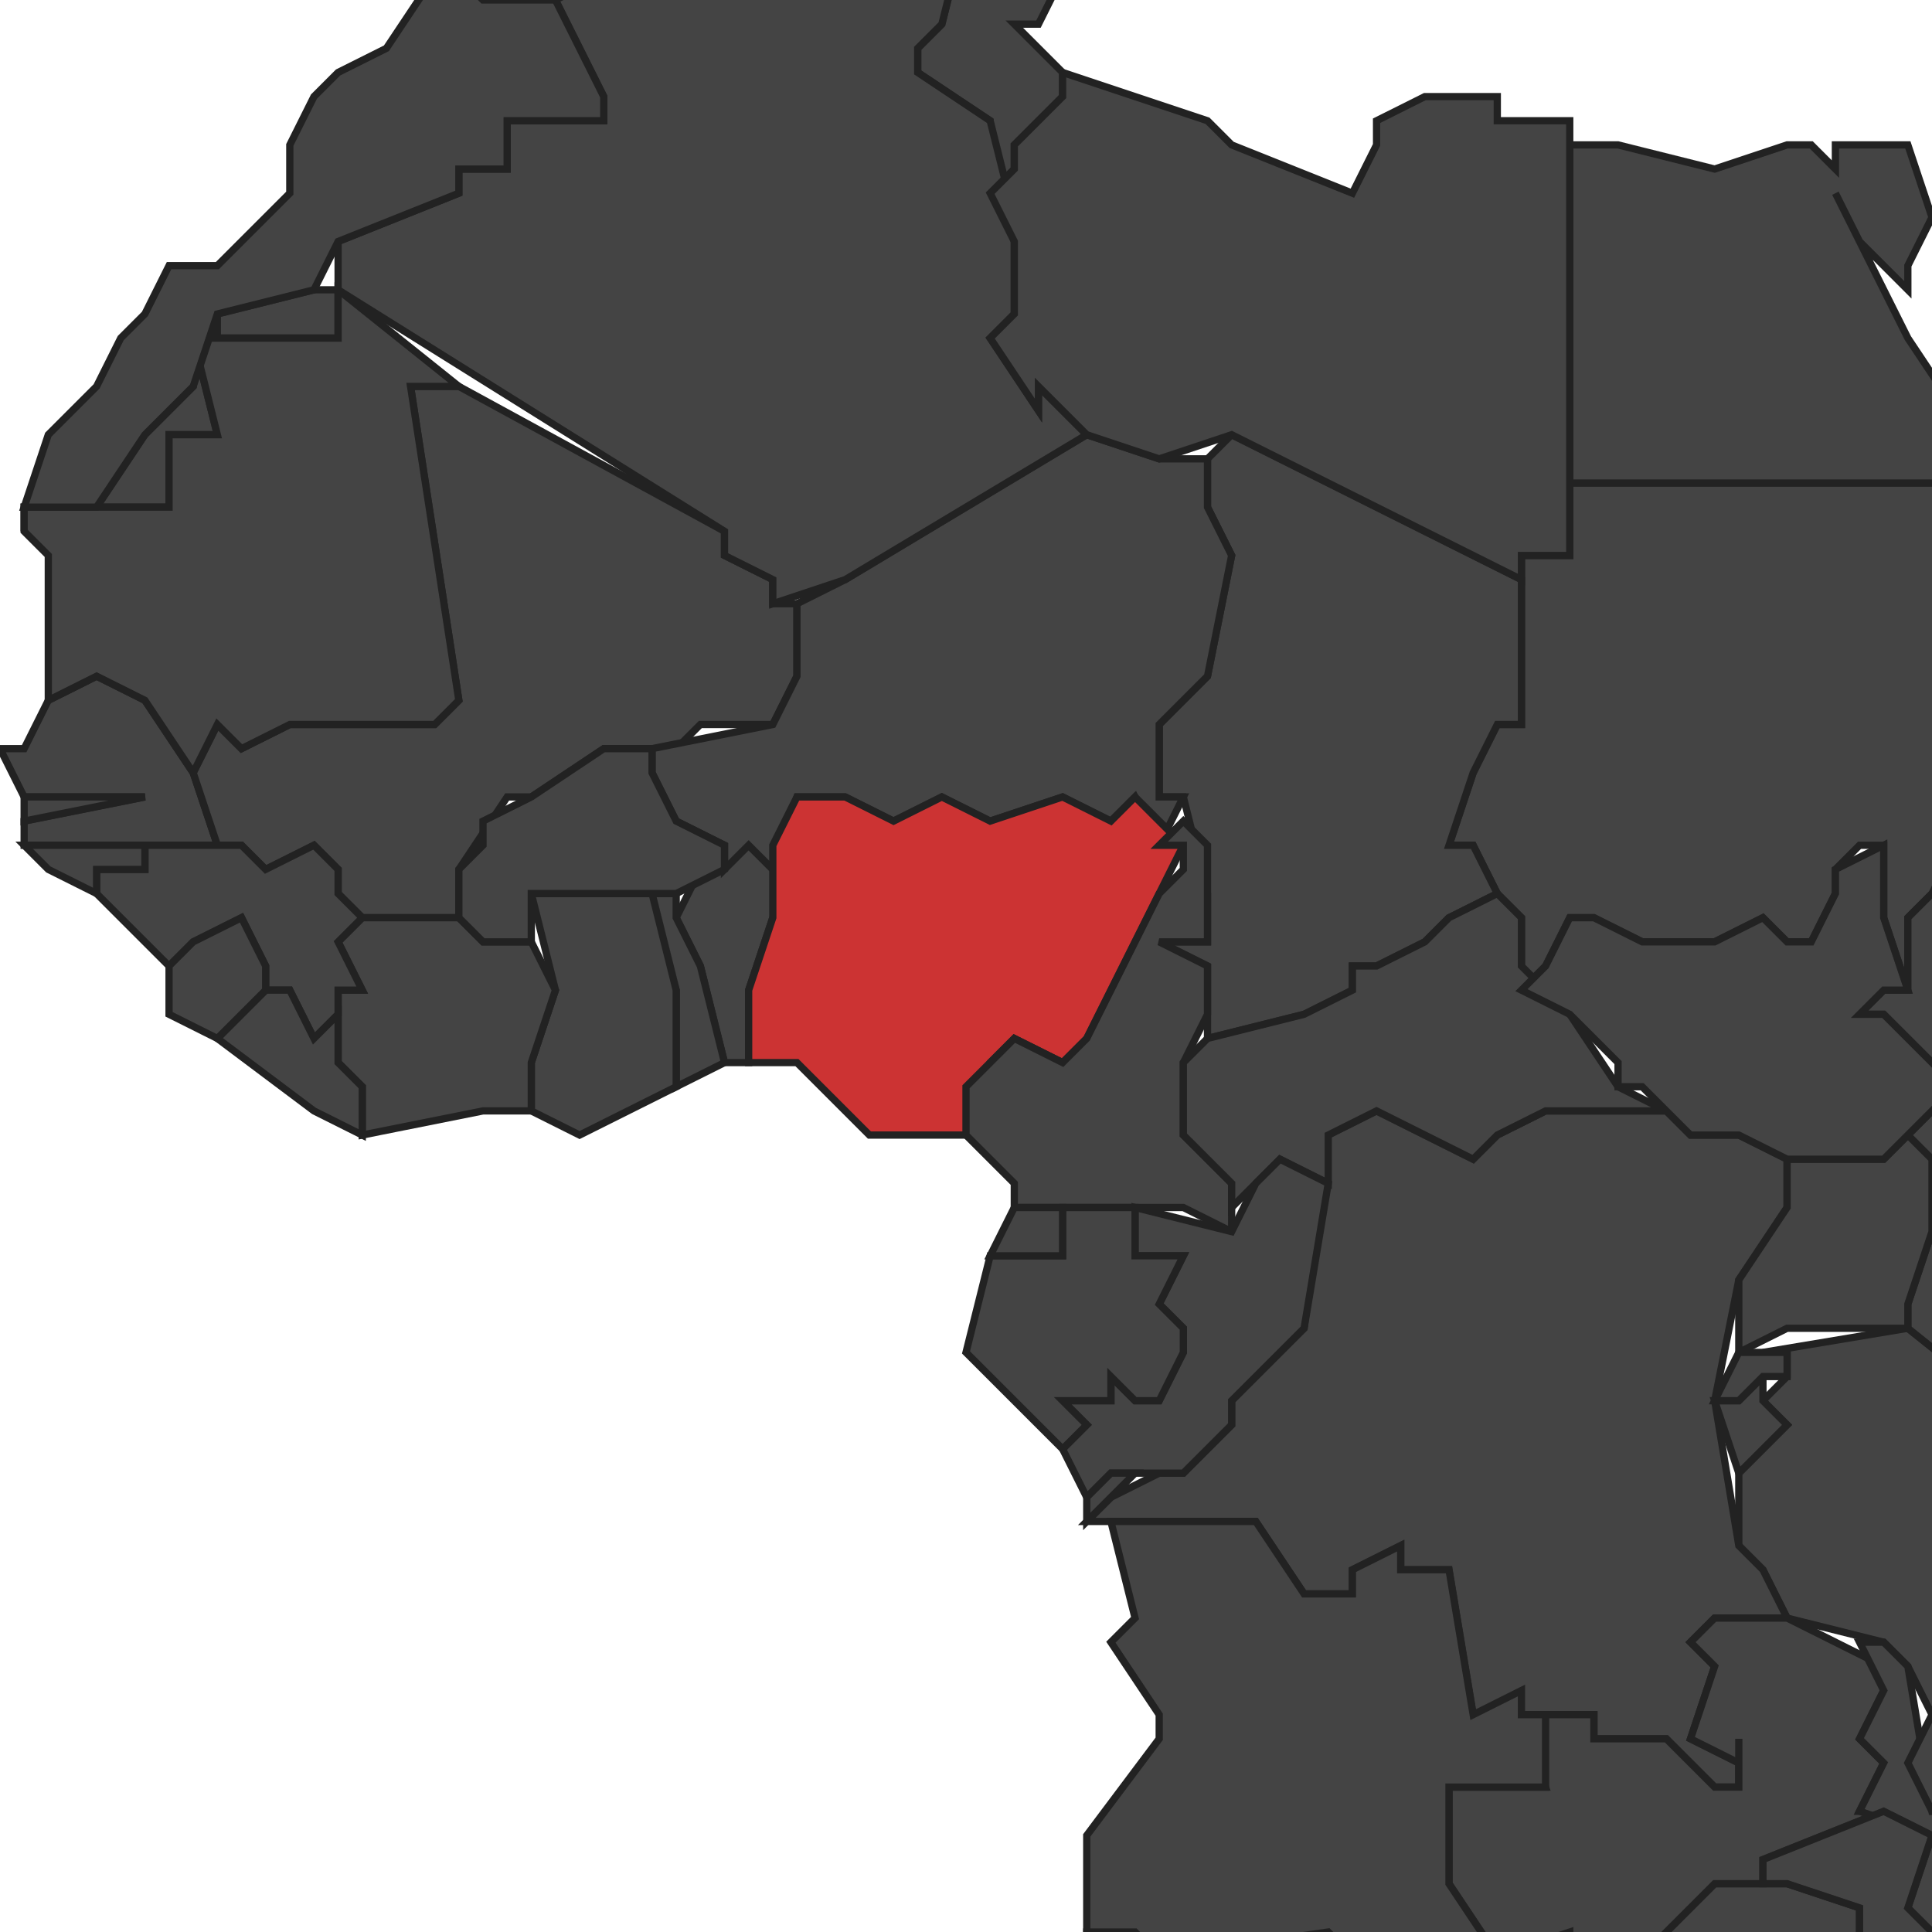
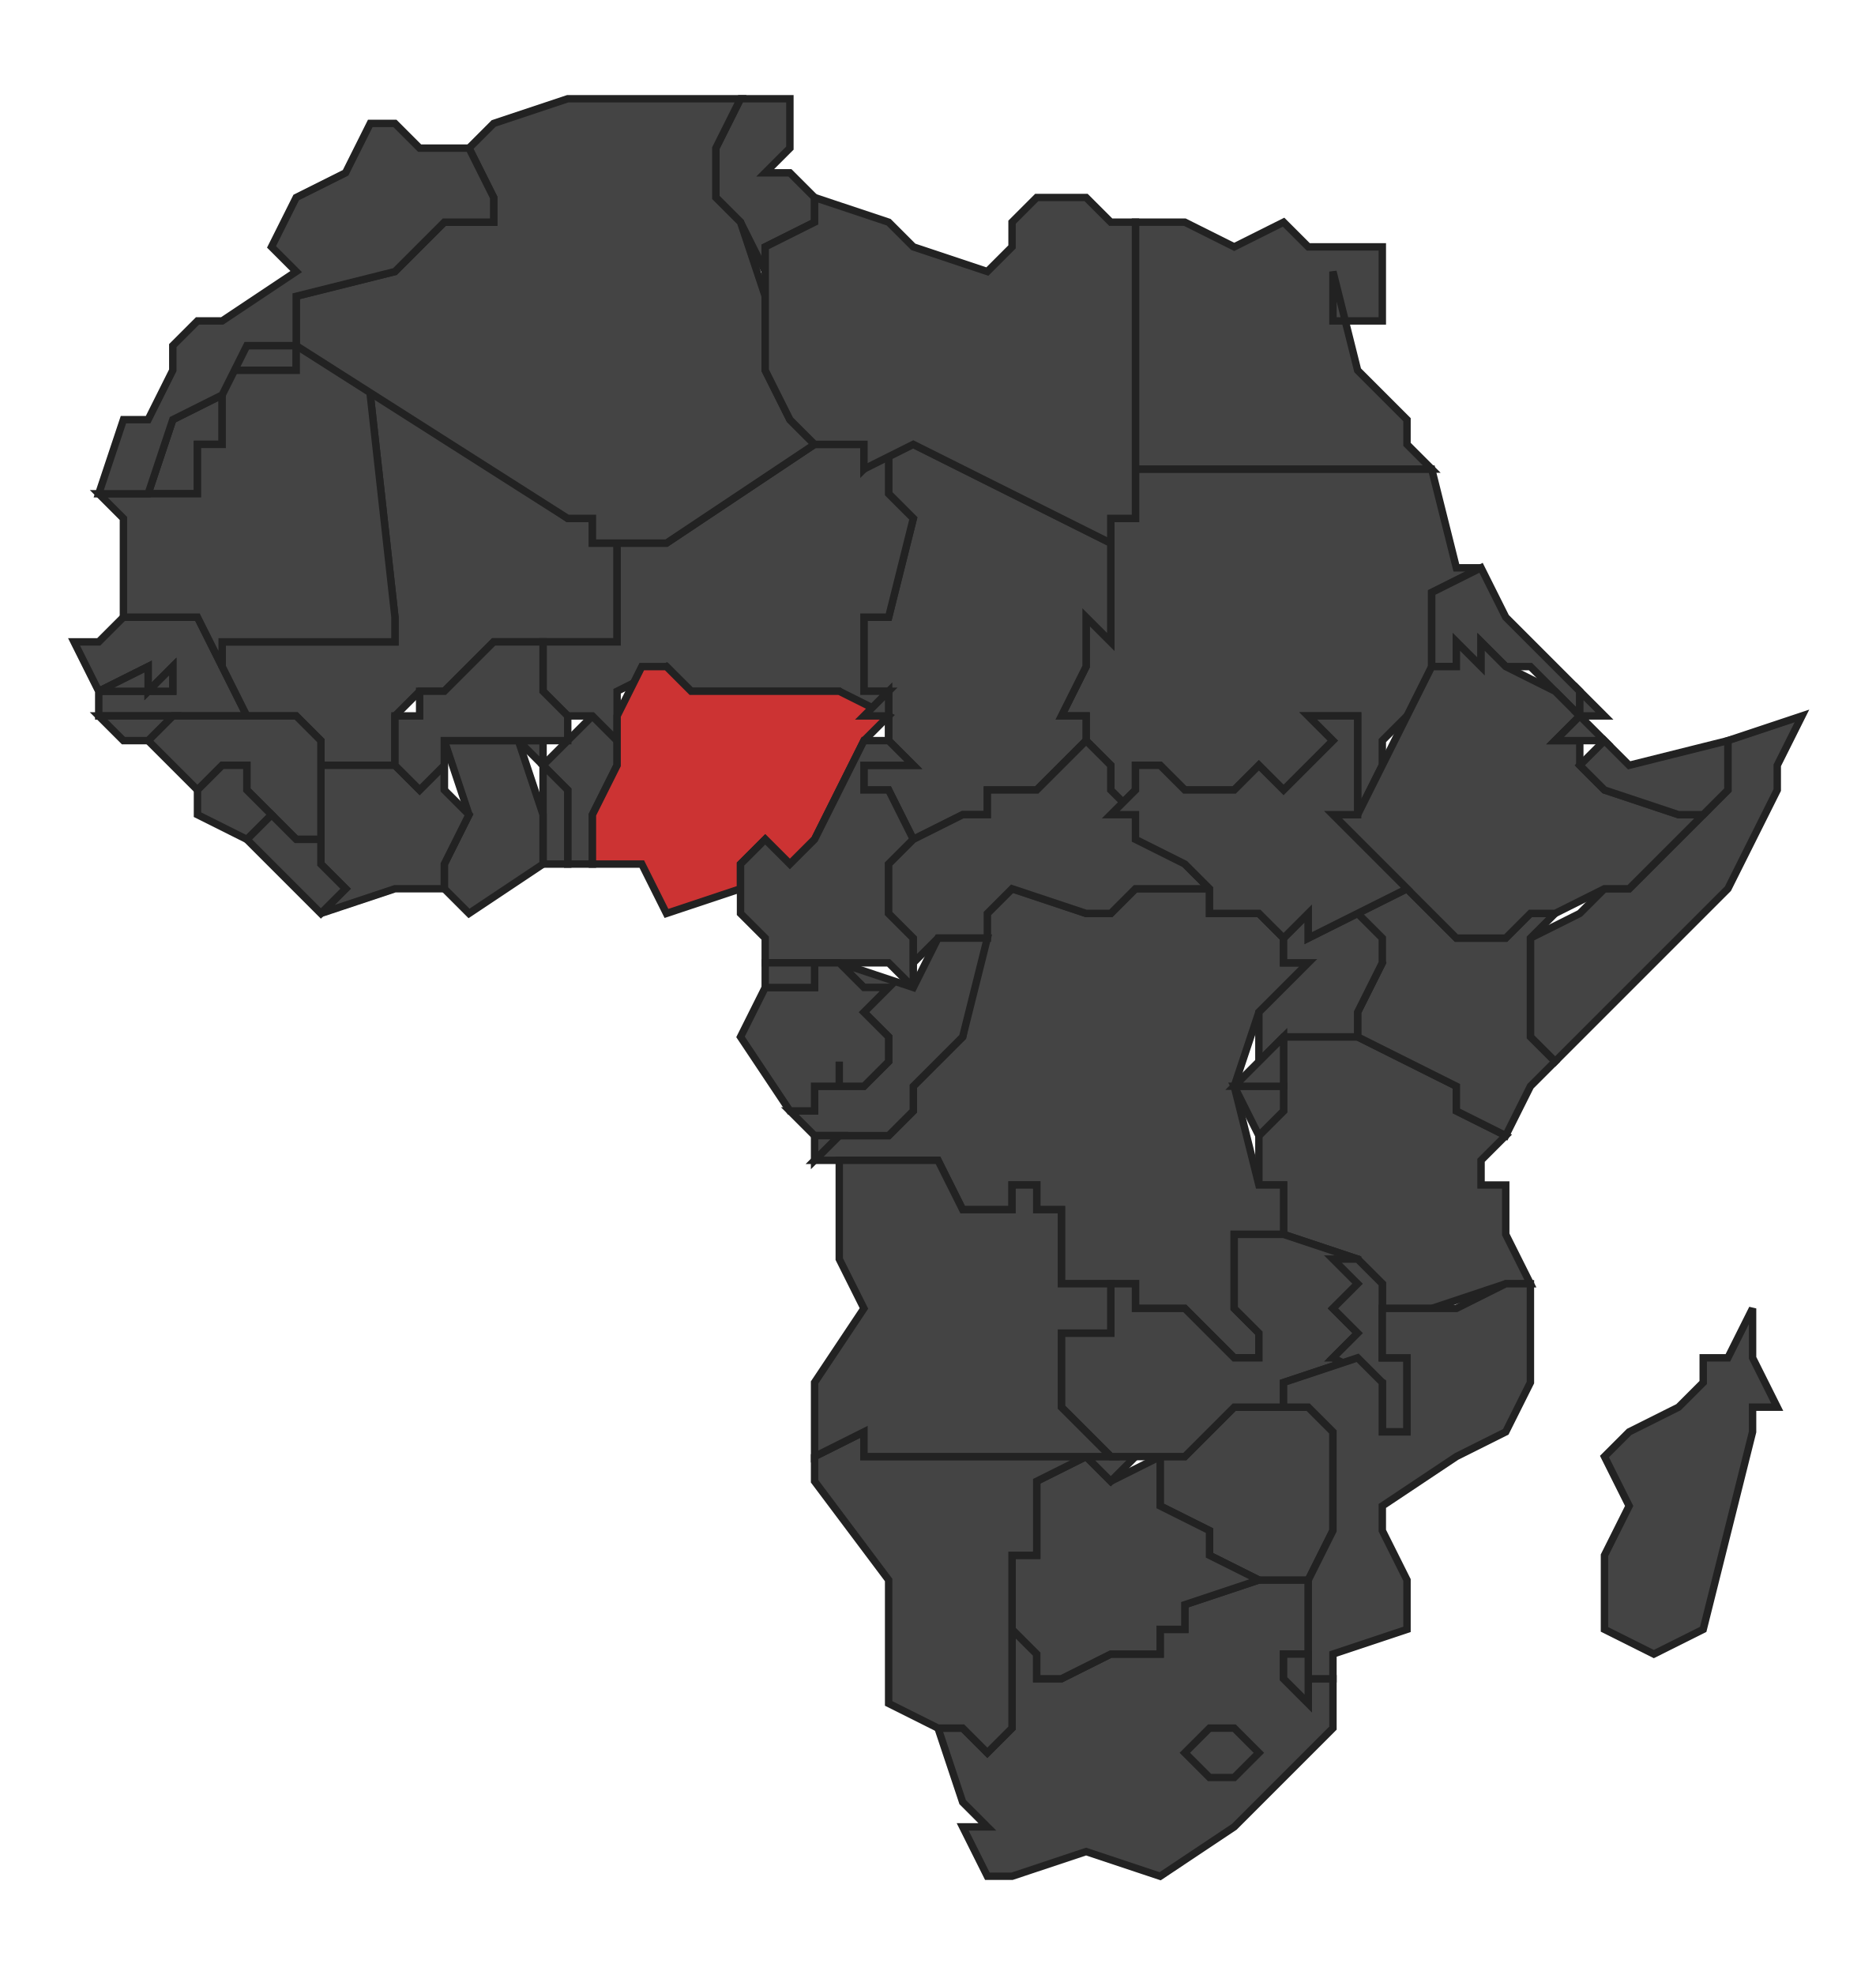
- <svg xmlns="http://www.w3.org/2000/svg" viewBox="0 0 80 80" width="80" height="80">
-   <path d="M79 55 L84 59 L85 59 L87 61 L86 63 L86 64 L87 64 L87 67 L88 70 L87 71 L83 72 L80 71 L79 69 L78 68 L74 67 L73 65 L72 64 L72 61 L72 61 L74 59 L73 58 L74 57 L74 56 L73 56 L79 55 Z" fill="#444444" stroke="#222222" stroke-width="0.3" />
-   <path d="M14 12 L14 14 L8 14 L9 18 L7 18 L7 19 L7 21 L1 21 L1 22 L1 21 L4 21 L6 18 L8 16 L8 14 L9 14 L9 13 L13 12 L14 12 Z" fill="#444444" stroke="#222222" stroke-width="0.3" />
-   <path d="M71 58 L72 64 L73 65 L74 67 L71 67 L70 68 L71 69 L70 72 L72 73 L72 72 L72 74 L71 74 L70 73 L69 72 L68 72 L67 72 L66 72 L66 71 L64 71 L64 71 L61 71 L60 65 L58 65 L58 64 L58 64 L56 65 L56 66 L54 66 L52 63 L46 63 L45 63 L46 62 L48 61 L48 61 L49 61 L51 59 L51 58 L52 57 L54 55 L55 47 L57 46 L61 48 L62 47 L62 47 L64 46 L65 46 L66 46 L69 46 L70 47 L70 47 L72 47 L74 48 L74 50 L74 50 L72 53 L71 58 Z" fill="#444444" stroke="#222222" stroke-width="0.3" />
-   <path d="M90 56 L90 55 L89 50 L91 47 L92 47 L94 46 L96 46 L102 39 L102 36 L105 35 L105 38 L104 40 L101 46 L98 49 L93 53 L90 56 Z" fill="#444444" stroke="#222222" stroke-width="0.3" />
-   <path d="M87 61 L85 59 L84 59 L79 55 L79 54 L80 51 L79 47 L81 45 L82 46 L82 47 L82 47 L83 47 L85 48 L87 49 L89 47 L90 48 L91 48 L89 50 L90 55 L90 56 L88 58 L87 61 L87 61 Z" fill="#444444" stroke="#222222" stroke-width="0.3" />
-   <path d="M64 41 L63 41 L63 40 L63 38 L62 37 L61 35 L60 35 L61 32 L61 32 L62 30 L63 30 L63 23 L65 23 L65 20 L83 20 L84 25 L86 26 L83 28 L82 33 L80 37 L79 38 L79 41 L78 38 L78 37 L78 35 L77 35 L76 36 L76 37 L75 39 L74 39 L73 38 L71 39 L68 39 L66 38 L65 38 L64 40 L63 41 L64 41 Z" fill="#444444" stroke="#222222" stroke-width="0.3" />
-   <path d="M63 24 L63 30 L62 30 L61 32 L61 32 L60 35 L61 35 L62 37 L60 38 L59 39 L57 40 L56 40 L56 41 L54 42 L50 43 L50 42 L50 40 L48 39 L48 39 L50 39 L50 37 L49 33 L48 33 L48 32 L48 32 L48 30 L50 28 L51 23 L50 21 L50 19 L51 18 L63 24 Z" fill="#444444" stroke="#222222" stroke-width="0.3" />
-   <path d="M52 98 L53 97 L53 98 L55 98 L57 97 L57 92 L59 93 L59 95 L60 95 L62 93 L64 93 L66 93 L66 92 L67 92 L68 90 L72 88 L75 88 L76 91 L75 93 L74 93 L74 95 L75 96 L76 95 L76 95 L77 95 L76 98 L70 104 L66 106 L61 106 L57 107 L55 106 L54 104 L55 103 L55 102 L52 98 Z" fill="#444444" stroke="#222222" stroke-width="0.3" />
-   <path d="M70 98 L72 99 L71 100 L70 101 L69 101 L68 100 L70 98 L70 98 Z" fill="#444444" stroke="#222222" stroke-width="0.3" />
-   <path d="M75 88 L72 88 L70 87 L69 85 L67 83 L65 81 L68 81 L71 78 L73 78 L73 78 L74 78 L77 79 L77 85 L75 88 Z" fill="#444444" stroke="#222222" stroke-width="0.3" />
-   <path d="M72 88 L68 90 L67 92 L66 92 L66 93 L64 93 L62 93 L60 95 L59 95 L59 93 L57 92 L57 87 L59 87 L59 82 L62 81 L63 82 L65 81 L67 83 L69 85 L70 87 L72 88 Z" fill="#444444" stroke="#222222" stroke-width="0.3" />
-   <path d="M57 87 L57 97 L55 98 L53 98 L53 97 L52 98 L50 95 L49 88 L45 82 L45 80 L47 80 L48 81 L55 80 L56 81 L59 81 L64 80 L65 81 L63 82 L62 81 L59 82 L59 87 L57 87 Z" fill="#444444" stroke="#222222" stroke-width="0.3" />
-   <path d="M1 33 L-0 31 L1 31 L2 29 L4 28 L6 29 L8 32 L9 35 L3 35 L1 35 L1 34 L6 33 L5 33 L4 33 L4 33 L1 33 Z" fill="#444444" stroke="#222222" stroke-width="0.3" />
-   <path d="M9 35 L8 32 L9 30 L10 31 L12 30 L18 30 L19 29 L17 16 L19 16 L30 22 L30 23 L32 24 L32 25 L33 25 L33 28 L32 30 L29 30 L28 31 L25 31 L22 33 L21 33 L19 36 L19 38 L18 38 L17 38 L16 38 L15 38 L14 37 L14 37 L14 36 L13 35 L11 36 L10 35 L9 35 Z" fill="#444444" stroke="#222222" stroke-width="0.3" />
-   <path d="M1 22 L1 21 L7 21 L7 19 L7 18 L9 18 L8 14 L14 14 L14 12 L19 16 L17 16 L19 29 L18 30 L12 30 L10 31 L9 30 L8 32 L6 29 L4 28 L2 29 L2 29 L2 26 L2 23 L1 22 Z" fill="#444444" stroke="#222222" stroke-width="0.3" />
-   <path d="M31 44 L30 44 L29 40 L28 38 L29 36 L31 35 L32 36 L33 37 L32 38 L31 41 L31 44 Z" fill="#444444" stroke="#222222" stroke-width="0.3" />
-   <path d="M50 19 L50 21 L51 23 L50 28 L48 30 L48 32 L48 32 L48 33 L49 33 L48 35 L47 33 L46 34 L44 33 L41 34 L39 33 L37 34 L35 33 L33 33 L32 36 L31 35 L30 36 L30 35 L28 34 L27 32 L27 31 L32 30 L33 28 L33 25 L35 24 L45 18 L48 19 L48 19 L50 19 Z" fill="#444444" stroke="#222222" stroke-width="0.3" />
-   <path d="M31 44 L31 41 L32 38 L32 35 L33 33 L35 33 L37 34 L39 33 L41 34 L44 33 L46 34 L47 33 L49 35 L48 37 L45 43 L44 44 L42 43 L41 44 L40 47 L36 47 L33 44 L31 44 Z" fill="#cc3333" stroke="#222222" stroke-width="0.3" />
-   <path d="M49 34 L50 35 L50 37 L50 39 L48 39 L48 39 L50 40 L50 42 L49 44 L49 47 L51 49 L51 51 L49 50 L42 50 L42 49 L40 47 L40 45 L41 44 L42 43 L44 44 L45 43 L48 37 L49 36 L49 35 L48 35 L49 34 Z" fill="#444444" stroke="#222222" stroke-width="0.3" />
-   <path d="M28 37 L28 38 L29 40 L30 44 L28 45 L28 43 L28 41 L27 38 L27 37 L27 37 L28 37 Z" fill="#444444" stroke="#222222" stroke-width="0.3" />
-   <path d="M27 37 L28 41 L28 43 L28 45 L24 47 L22 46 L22 44 L23 41 L22 37 L27 37 Z" fill="#444444" stroke="#222222" stroke-width="0.3" />
-   <path d="M15 38 L16 38 L17 38 L18 38 L19 38 L20 39 L21 39 L22 39 L23 41 L22 44 L22 46 L20 46 L15 47 L15 45 L14 44 L14 41 L15 41 L14 39 L15 38 Z" fill="#444444" stroke="#222222" stroke-width="0.3" />
-   <path d="M6 35 L9 35 L9 35 L10 35 L11 36 L13 35 L14 36 L14 37 L14 37 L15 38 L14 39 L15 41 L14 41 L14 42 L13 43 L12 41 L11 41 L11 40 L10 38 L8 39 L7 40 L4 37 L4 36 L6 36 L6 35 Z" fill="#444444" stroke="#222222" stroke-width="0.3" />
-   <path d="M1 35 L6 35 L6 36 L4 36 L4 37 L2 36 L1 35 Z" fill="#444444" stroke="#222222" stroke-width="0.3" />
-   <path d="M14 42 L14 44 L15 45 L15 47 L13 46 L9 43 L11 41 L12 41 L13 43 L14 42 Z" fill="#444444" stroke="#222222" stroke-width="0.3" />
-   <path d="M7 40 L8 39 L10 38 L11 40 L11 41 L11 41 L9 43 L7 42 L7 40 Z" fill="#444444" stroke="#222222" stroke-width="0.3" />
-   <path d="M19 38 L19 36 L20 35 L20 34 L22 33 L25 31 L27 31 L27 32 L28 34 L30 35 L30 36 L28 37 L22 37 L22 39 L21 39 L20 39 L19 38 Z" fill="#444444" stroke="#222222" stroke-width="0.3" />
-   <path d="M69 46 L66 46 L65 46 L64 46 L62 47 L62 47 L61 48 L57 46 L55 47 L55 49 L53 48 L51 50 L51 49 L49 47 L49 46 L49 44 L50 43 L54 42 L56 41 L56 40 L57 40 L59 39 L60 38 L62 37 L63 38 L63 40 L65 42 L67 45 L69 46 Z" fill="#444444" stroke="#222222" stroke-width="0.3" />
-   <path d="M55 49 L54 55 L52 57 L51 58 L51 59 L49 61 L48 61 L48 61 L47 61 L46 61 L45 62 L44 60 L45 59 L44 58 L46 58 L46 57 L47 58 L48 58 L49 56 L49 55 L48 54 L49 52 L47 52 L47 50 L51 51 L52 49 L53 48 L55 49 Z" fill="#444444" stroke="#222222" stroke-width="0.3" />
-   <path d="M44 50 L47 50 L47 52 L49 52 L48 54 L49 55 L49 56 L48 58 L47 58 L46 57 L46 58 L44 58 L45 59 L44 60 L40 56 L41 52 L44 52 L44 50 Z" fill="#444444" stroke="#222222" stroke-width="0.3" />
-   <path d="M42 50 L44 50 L44 52 L41 52 L41 52 L42 50 Z" fill="#444444" stroke="#222222" stroke-width="0.3" />
-   <path d="M74 67 L78 69 L78 70 L77 72 L78 73 L77 75 L78 75 L73 77 L73 78 L71 78 L68 81 L65 81 L65 80 L62 81 L60 78 L60 74 L64 74 L63 71 L64 71 L64 71 L66 71 L66 72 L67 72 L68 72 L69 72 L70 73 L71 74 L72 74 L72 72 L72 73 L70 72 L71 69 L70 68 L71 67 L74 67 Z" fill="#444444" stroke="#222222" stroke-width="0.3" />
-   <path d="M77 68 L78 68 L79 69 L80 75 L81 75 L81 76 L82 78 L81 79 L80 80 L79 79 L80 76 L77 75 L78 73 L77 72 L78 70 L77 68 Z" fill="#444444" stroke="#222222" stroke-width="0.3" />
-   <path d="M80 71 L84 72 L87 71 L88 70 L89 76 L87 79 L84 81 L80 84 L80 85 L81 88 L81 91 L77 93 L77 93 L77 94 L77 95 L76 95 L75 93 L76 91 L75 88 L77 85 L77 79 L74 78 L73 78 L73 77 L78 75 L80 76 L79 79 L80 80 L81 79 L82 78 L81 76 L81 75 L80 75 L79 73 L80 71 Z" fill="#444444" stroke="#222222" stroke-width="0.3" />
-   <path d="M76 95 L76 95 L75 96 L74 95 L74 93 L75 93 L76 95 Z" fill="#444444" stroke="#222222" stroke-width="0.3" />
-   <path d="M47 61 L46 62 L45 63 L45 62 L46 61 L47 61 Z M46 63 L52 63 L54 66 L56 66 L56 65 L58 64 L58 64 L58 65 L60 65 L61 71 L63 70 L63 71 L64 71 L64 74 L60 74 L60 78 L62 81 L59 81 L56 81 L55 80 L48 81 L47 80 L45 80 L45 76 L48 72 L48 71 L46 68 L47 67 L46 63 Z" fill="#444444" stroke="#222222" stroke-width="0.3" />
-   <path d="M73 58 L74 59 L72 61 L72 61 L71 58 L72 58 L73 57 L73 58 Z" fill="#444444" stroke="#222222" stroke-width="0.3" />
-   <path d="M102 72 L103 75 L104 78 L104 78 L103 77 L103 78 L103 80 L99 92 L96 93 L94 92 L93 89 L93 87 L94 86 L95 84 L94 80 L95 79 L98 78 L100 76 L100 75 L100 75 L101 75 L102 72 Z" fill="#444444" stroke="#222222" stroke-width="0.3" />
-   <path d="M1 33 L4 33 L4 33 L5 33 L6 33 L1 34 L1 33 Z" fill="#444444" stroke="#222222" stroke-width="0.3" />
-   <path d="M41 8 L41 5 L38 3 L38 2 L39 1 L40 -3 L41 -3 L42 -3 L42 -2 L44 -3 L43 -2 L43 -1 L44 -1 L43 1 L42 1 L43 2 L43 2 L44 3 L44 4 L42 6 L42 7 L41 8 Z" fill="#444444" stroke="#222222" stroke-width="0.3" />
-   <path d="M14 12 L14 10 L19 8 L19 7 L21 7 L21 5 L25 5 L25 4 L23 0 L25 -1 L29 -2 L35 -2 L36 -3 L40 -3 L39 1 L38 2 L38 3 L41 5 L42 9 L42 13 L41 14 L43 17 L43 16 L45 18 L35 24 L32 25 L32 24 L30 23 L30 22 L14 12 Z" fill="#444444" stroke="#222222" stroke-width="0.3" />
-   <path d="M83 32 L83 28 L86 26 L87 30 L93 34 L92 35 L89 32 L88 32 L87 31 L86 32 L85 31 L84 32 L83 32 Z" fill="#444444" stroke="#222222" stroke-width="0.3" />
-   <path d="M23 0 L25 4 L25 5 L21 5 L21 7 L19 7 L19 8 L14 10 L13 12 L9 13 L8 16 L6 18 L4 21 L1 21 L2 18 L4 16 L5 14 L6 13 L7 11 L9 11 L12 8 L12 6 L13 4 L14 3 L16 2 L18 -1 L19 -1 L20 -0 L23 0 Z" fill="#444444" stroke="#222222" stroke-width="0.3" />
-   <path d="M83 20 L65 20 L65 9 L65 8 L65 6 L65 6 L67 6 L71 7 L74 6 L75 6 L76 7 L76 6 L78 6 L79 6 L80 9 L79 11 L79 12 L77 10 L76 8 L79 14 L81 17 L81 19 L83 20 Z" fill="#444444" stroke="#222222" stroke-width="0.3" />
-   <path d="M65 9 L65 23 L63 23 L63 24 L51 18 L48 19 L48 19 L45 18 L43 16 L43 17 L41 14 L42 13 L42 10 L41 8 L42 7 L42 6 L44 4 L44 3 L50 5 L51 6 L56 8 L57 6 L57 5 L59 4 L62 4 L62 5 L65 5 L65 6 L65 6 L65 8 L65 9 Z" fill="#444444" stroke="#222222" stroke-width="0.3" />
-   <path d="M100 42 L96 46 L94 46 L91 48 L90 48 L89 47 L87 49 L85 48 L83 47 L82 47 L82 47 L82 46 L81 45 L80 44 L78 42 L77 42 L78 41 L79 41 L79 38 L82 35 L83 32 L84 32 L85 31 L86 32 L87 31 L88 32 L90 33 L92 35 L91 36 L91 37 L92 37 L92 38 L94 40 L99 42 L100 42 Z" fill="#444444" stroke="#222222" stroke-width="0.3" />
-   <path d="M92 35 L93 34 L93 35 L93 36 L92 36 L93 36 L92 37 L91 37 L91 36 L92 35 Z" fill="#444444" stroke="#222222" stroke-width="0.3" />
-   <path d="M102 36 L102 39 L100 42 L99 42 L94 40 L92 38 L93 36 L94 38 L102 36 Z" fill="#444444" stroke="#222222" stroke-width="0.3" />
-   <path d="M79 55 L74 55 L72 56 L72 53 L74 50 L74 50 L74 48 L75 48 L76 48 L78 48 L79 47 L80 48 L80 51 L79 54 L79 55 Z" fill="#444444" stroke="#222222" stroke-width="0.3" />
-   <path d="M73 56 L74 56 L74 57 L73 57 L72 58 L71 58 L72 56 L73 56 Z" fill="#444444" stroke="#222222" stroke-width="0.3" />
-   <path d="M74 48 L72 47 L70 47 L68 45 L67 45 L67 44 L65 42 L65 42 L63 41 L64 40 L65 38 L66 38 L68 39 L71 39 L73 38 L74 39 L75 39 L76 37 L76 36 L78 35 L78 37 L78 38 L79 41 L79 41 L78 41 L77 42 L78 42 L79 43 L81 45 L78 48 L76 48 L75 48 L74 48 Z" fill="#444444" stroke="#222222" stroke-width="0.3" />
+ <svg xmlns="http://www.w3.org/2000/svg" viewBox="0 0 76 80" width="76" height="80">
+   <path d="M55 42 L59 44 L59 45 L61 46 L60 47 L60 48 L61 48 L61 50 L62 52 L61 52 L58 53 L56 53 L56 52 L55 51 L52 50 L52 48 L51 48 L51 46 L51 46 L52 45 L52 44 L52 44 L52 43 L52 42 L55 42 Z" fill="#444444" stroke="#222222" stroke-width="0.3" />
+   <path d="M12 13 L12 15 L9 15 L9 18 L8 18 L8 18 L8 20 L4 20 L4 20 L4 20 L6 20 L7 17 L9 16 L9 15 L9 15 L10 14 L12 14 L12 13 Z" fill="#444444" stroke="#222222" stroke-width="0.3" />
+   <path d="M50 44 L51 48 L52 48 L52 50 L50 50 L50 51 L50 51 L50 53 L51 54 L51 54 L51 55 L50 55 L49 54 L49 54 L48 53 L48 53 L47 53 L47 53 L46 53 L46 52 L43 52 L43 49 L42 49 L42 48 L41 48 L41 49 L40 49 L39 49 L38 47 L34 47 L33 47 L34 46 L35 46 L35 46 L36 46 L37 45 L37 44 L38 43 L39 42 L40 37 L41 36 L44 37 L44 37 L45 37 L46 36 L46 36 L47 36 L49 36 L49 37 L50 37 L51 37 L52 38 L52 39 L53 39 L51 41 L50 44 Z" fill="#444444" stroke="#222222" stroke-width="0.3" />
+   <path d="M63 43 L62 42 L62 38 L64 37 L64 37 L65 36 L66 36 L70 32 L70 30 L73 29 L72 31 L72 32 L70 36 L68 38 L65 41 L63 43 Z" fill="#444444" stroke="#222222" stroke-width="0.3" />
+   <path d="M61 46 L59 45 L59 44 L55 42 L55 41 L56 39 L55 37 L57 36 L57 36 L57 36 L58 37 L58 37 L59 38 L61 38 L62 37 L63 37 L63 37 L62 38 L62 42 L63 43 L62 44 L61 46 L61 46 Z" fill="#444444" stroke="#222222" stroke-width="0.3" />
+   <path d="M46 33 L45 33 L45 32 L45 31 L44 30 L44 29 L43 29 L44 27 L44 27 L44 25 L45 26 L45 21 L46 21 L46 19 L58 19 L59 23 L60 23 L58 24 L58 28 L56 30 L56 31 L55 33 L55 31 L55 30 L55 29 L54 29 L53 29 L54 30 L53 31 L52 32 L51 31 L50 32 L48 32 L47 31 L46 31 L46 32 L45 33 L46 33 Z" fill="#444444" stroke="#222222" stroke-width="0.3" />
+   <path d="M45 22 L45 26 L44 25 L44 27 L44 27 L43 29 L44 29 L44 30 L43 31 L42 32 L41 32 L40 32 L40 33 L39 33 L37 34 L37 34 L36 32 L35 32 L35 31 L37 31 L36 30 L36 28 L35 28 L35 27 L35 27 L35 25 L36 25 L37 21 L36 20 L36 18 L37 18 L45 22 Z" fill="#444444" stroke="#222222" stroke-width="0.3" />
+   <path d="M38 70 L38 70 L39 70 L40 71 L41 70 L41 66 L42 67 L42 68 L43 68 L45 67 L46 67 L47 67 L47 66 L48 66 L48 65 L51 64 L53 64 L53 66 L53 67 L52 67 L52 68 L53 69 L53 69 L53 68 L54 68 L54 70 L50 74 L47 76 L44 75 L41 76 L40 76 L39 74 L40 74 L39 73 L38 70 Z" fill="#444444" stroke="#222222" stroke-width="0.3" />
+   <path d="M50 70 L51 71 L50 72 L49 72 L49 72 L48 71 L49 70 L50 70 Z" fill="#444444" stroke="#222222" stroke-width="0.3" />
+   <path d="M53 64 L51 64 L49 63 L49 62 L47 61 L47 59 L48 59 L50 57 L52 57 L52 57 L53 57 L54 58 L54 62 L53 64 Z" fill="#444444" stroke="#222222" stroke-width="0.3" />
+   <path d="M51 64 L48 65 L48 66 L47 66 L47 67 L46 67 L45 67 L43 68 L42 68 L42 67 L41 66 L41 63 L42 63 L42 60 L44 59 L45 60 L47 59 L47 61 L49 62 L49 63 L51 64 Z" fill="#444444" stroke="#222222" stroke-width="0.3" />
+   <path d="M41 63 L41 70 L40 71 L39 70 L38 70 L38 70 L36 69 L36 64 L33 60 L33 59 L35 58 L35 59 L40 59 L40 59 L43 59 L45 59 L46 59 L45 60 L44 59 L42 60 L42 63 L41 63 Z" fill="#444444" stroke="#222222" stroke-width="0.3" />
+   <path d="M4 28 L3 26 L4 26 L5 25 L7 25 L8 25 L9 27 L10 29 L6 29 L4 29 L4 28 L7 28 L7 27 L6 28 L6 27 L4 28 Z" fill="#444444" stroke="#222222" stroke-width="0.3" />
+   <path d="M10 29 L9 27 L9 26 L10 26 L12 26 L16 26 L16 25 L15 16 L16 16 L23 21 L23 21 L24 21 L24 22 L25 22 L25 24 L25 26 L23 26 L22 26 L20 26 L18 28 L17 28 L16 29 L16 31 L15 31 L15 31 L14 31 L13 31 L13 30 L13 30 L13 30 L12 29 L11 29 L10 29 L10 29 Z" fill="#444444" stroke="#222222" stroke-width="0.3" />
+   <path d="M4 20 L4 20 L8 20 L8 18 L8 18 L9 18 L9 15 L12 15 L12 14 L16 16 L15 16 L16 25 L16 26 L12 26 L10 26 L9 26 L9 27 L8 25 L7 25 L5 25 L5 25 L5 23 L5 21 L4 20 Z" fill="#444444" stroke="#222222" stroke-width="0.3" />
+   <path d="M24 35 L23 35 L23 32 L22 31 L23 30 L24 29 L25 30 L25 30 L25 31 L24 33 L24 35 Z" fill="#444444" stroke="#222222" stroke-width="0.3" />
+   <path d="M36 18 L36 20 L37 21 L36 25 L35 25 L35 27 L35 27 L35 28 L36 28 L35 29 L34 28 L34 28 L32 28 L30 28 L29 28 L28 28 L27 27 L25 28 L25 30 L24 29 L23 29 L23 29 L22 28 L22 27 L22 26 L25 26 L25 24 L25 22 L27 22 L33 18 L35 18 L35 19 L36 18 Z" fill="#444444" stroke="#222222" stroke-width="0.3" />
+   <path d="M24 35 L24 33 L25 31 L25 29 L26 27 L27 27 L28 28 L29 28 L30 28 L32 28 L34 28 L34 28 L36 29 L35 30 L33 34 L32 35 L31 34 L30 35 L30 36 L27 37 L26 35 L24 35 Z" fill="#cc3333" stroke="#222222" stroke-width="0.3" />
+   <path d="M36 28 L36 29 L36 30 L37 31 L35 31 L35 32 L36 32 L37 34 L36 35 L36 37 L37 38 L37 40 L36 39 L31 39 L31 38 L30 37 L30 36 L30 35 L31 34 L32 35 L33 34 L35 30 L36 30 L36 29 L35 29 L36 28 Z" fill="#444444" stroke="#222222" stroke-width="0.3" />
+   <path d="M22 30 L22 31 L23 32 L23 35 L22 35 L22 34 L22 33 L22 31 L21 30 L21 30 L22 30 Z" fill="#444444" stroke="#222222" stroke-width="0.3" />
+   <path d="M21 30 L22 33 L22 34 L22 35 L19 37 L18 36 L18 35 L19 33 L18 30 L21 30 Z" fill="#444444" stroke="#222222" stroke-width="0.3" />
+   <path d="M13 31 L14 31 L15 31 L15 31 L16 31 L17 32 L18 31 L18 32 L19 33 L18 35 L18 36 L16 36 L13 37 L14 36 L13 35 L13 33 L13 33 L13 31 L13 31 Z" fill="#444444" stroke="#222222" stroke-width="0.3" />
+   <path d="M7 29 L10 29 L10 29 L10 29 L11 29 L12 29 L13 30 L13 30 L13 30 L13 31 L13 31 L13 33 L13 33 L13 34 L12 34 L11 33 L11 33 L10 32 L10 31 L9 31 L8 32 L6 30 L6 30 L7 29 L7 29 Z" fill="#444444" stroke="#222222" stroke-width="0.3" />
+   <path d="M4 29 L7 29 L7 29 L6 30 L6 30 L5 30 L4 29 Z" fill="#444444" stroke="#222222" stroke-width="0.3" />
+   <path d="M13 34 L13 35 L14 36 L13 37 L12 36 L10 34 L11 33 L11 33 L12 34 L13 34 Z" fill="#444444" stroke="#222222" stroke-width="0.3" />
+   <path d="M8 32 L9 31 L10 31 L10 32 L11 33 L11 33 L10 34 L8 33 L8 32 Z" fill="#444444" stroke="#222222" stroke-width="0.3" />
+   <path d="M16 31 L16 29 L17 29 L17 28 L18 28 L20 26 L22 26 L22 27 L22 28 L23 29 L23 30 L22 30 L18 30 L18 32 L18 31 L17 32 L16 31 Z" fill="#444444" stroke="#222222" stroke-width="0.3" />
+   <path d="M49 36 L47 36 L46 36 L46 36 L45 37 L44 37 L44 37 L41 36 L40 37 L40 38 L38 38 L37 39 L37 38 L36 37 L36 36 L36 35 L37 34 L39 33 L40 33 L40 32 L41 32 L42 32 L43 31 L44 30 L45 31 L45 32 L46 33 L48 35 L49 36 Z" fill="#444444" stroke="#222222" stroke-width="0.3" />
+   <path d="M40 38 L39 42 L38 43 L37 44 L37 45 L36 46 L35 46 L35 46 L34 46 L34 46 L33 46 L32 45 L33 45 L33 44 L34 44 L34 43 L34 44 L35 44 L36 43 L36 42 L35 41 L36 40 L35 40 L34 39 L37 40 L38 38 L38 38 L40 38 Z" fill="#444444" stroke="#222222" stroke-width="0.3" />
+   <path d="M33 39 L34 39 L35 40 L36 40 L35 41 L36 42 L36 43 L35 44 L34 44 L34 43 L34 44 L33 44 L33 45 L32 45 L30 42 L31 40 L33 40 L33 39 Z" fill="#444444" stroke="#222222" stroke-width="0.3" />
+   <path d="M31 39 L33 39 L33 40 L31 40 L31 40 L31 39 Z" fill="#444444" stroke="#222222" stroke-width="0.3" />
+   <path d="M52 50 L55 51 L55 52 L54 53 L55 54 L54 55 L55 55 L52 56 L52 57 L50 57 L48 59 L47 59 L46 59 L45 59 L43 57 L43 54 L45 54 L45 52 L46 52 L46 53 L47 53 L47 53 L48 53 L48 53 L49 54 L49 54 L50 55 L51 55 L51 54 L51 54 L50 53 L50 51 L50 51 L50 50 L52 50 Z" fill="#444444" stroke="#222222" stroke-width="0.3" />
+   <path d="M54 51 L55 51 L56 52 L56 55 L57 55 L57 56 L57 57 L57 58 L56 58 L56 58 L56 56 L54 55 L55 54 L54 53 L55 52 L54 51 Z" fill="#444444" stroke="#222222" stroke-width="0.3" />
+   <path d="M56 53 L59 53 L61 52 L62 52 L62 56 L61 58 L59 59 L56 61 L56 62 L57 64 L57 66 L54 67 L54 67 L54 68 L54 68 L53 68 L53 67 L53 66 L53 64 L54 62 L54 58 L53 57 L52 57 L52 56 L55 55 L56 56 L56 58 L56 58 L57 58 L57 57 L57 56 L57 55 L56 55 L56 54 L56 53 Z" fill="#444444" stroke="#222222" stroke-width="0.3" />
+   <path d="M53 68 L53 69 L53 69 L52 68 L52 67 L53 67 L53 68 Z" fill="#444444" stroke="#222222" stroke-width="0.3" />
+   <path d="M34 46 L34 46 L33 47 L33 46 L34 46 L34 46 Z M34 47 L38 47 L39 49 L40 49 L41 49 L41 48 L42 48 L42 49 L43 49 L43 52 L45 52 L45 52 L45 53 L45 54 L43 54 L43 57 L45 59 L43 59 L40 59 L40 59 L35 59 L35 58 L33 59 L33 56 L35 53 L35 53 L34 51 L34 50 L34 47 Z" fill="#444444" stroke="#222222" stroke-width="0.3" />
+   <path d="M52 44 L52 45 L51 46 L51 46 L50 44 L51 44 L51 44 L52 44 Z" fill="#444444" stroke="#222222" stroke-width="0.3" />
+   <path d="M71 53 L71 55 L72 57 L72 57 L71 57 L71 57 L71 58 L69 66 L67 67 L65 66 L65 64 L65 63 L65 63 L66 61 L65 59 L66 58 L68 57 L69 56 L69 55 L69 55 L70 55 L71 53 Z" fill="#444444" stroke="#222222" stroke-width="0.3" />
+   <path d="M4 28 L6 27 L6 28 L7 27 L7 28 L4 28 L4 28 Z" fill="#444444" stroke="#222222" stroke-width="0.3" />
+   <path d="M31 11 L30 9 L29 8 L29 7 L29 6 L30 4 L31 4 L31 4 L31 4 L32 4 L32 5 L32 5 L32 5 L32 6 L31 7 L32 7 L32 7 L33 8 L33 9 L31 10 L31 11 L31 11 Z" fill="#444444" stroke="#222222" stroke-width="0.3" />
+   <path d="M12 14 L12 12 L16 11 L16 11 L17 10 L18 9 L20 9 L20 8 L19 6 L20 5 L23 4 L27 4 L27 4 L30 4 L29 6 L29 7 L29 8 L30 9 L31 12 L31 15 L31 15 L32 17 L32 17 L33 18 L27 22 L24 22 L24 21 L23 21 L23 21 L12 14 Z" fill="#444444" stroke="#222222" stroke-width="0.3" />
+   <path d="M58 27 L58 24 L60 23 L61 25 L64 28 L64 29 L62 27 L61 27 L60 26 L60 27 L59 26 L59 27 L58 27 Z" fill="#444444" stroke="#222222" stroke-width="0.3" />
+   <path d="M19 6 L20 8 L20 9 L18 9 L17 10 L16 11 L16 11 L12 12 L12 14 L10 14 L9 16 L7 17 L6 20 L4 20 L5 17 L6 17 L7 15 L7 14 L8 13 L9 13 L12 11 L11 10 L12 8 L12 8 L14 7 L15 5 L16 5 L17 6 L19 6 Z" fill="#444444" stroke="#222222" stroke-width="0.3" />
+   <path d="M58 19 L46 19 L46 12 L46 11 L46 10 L46 9 L48 9 L50 10 L52 9 L53 10 L53 10 L54 10 L55 10 L56 10 L56 12 L56 13 L55 13 L54 13 L54 11 L55 15 L57 17 L57 18 L58 19 Z" fill="#444444" stroke="#222222" stroke-width="0.3" />
+   <path d="M46 12 L46 21 L45 21 L45 22 L37 18 L35 19 L35 18 L33 18 L32 17 L32 17 L31 15 L31 15 L31 12 L31 11 L31 11 L31 10 L33 9 L33 8 L36 9 L37 10 L40 11 L41 10 L41 9 L42 8 L44 8 L45 9 L46 9 L46 9 L46 10 L46 11 L46 12 Z" fill="#444444" stroke="#222222" stroke-width="0.3" />
+   <path d="M69 33 L66 36 L65 36 L63 37 L63 37 L62 37 L61 38 L59 38 L58 37 L58 37 L57 36 L57 36 L57 36 L56 35 L55 34 L54 33 L55 33 L55 33 L56 31 L57 29 L58 27 L59 27 L59 26 L60 27 L60 26 L61 27 L63 28 L64 29 L63 30 L63 30 L64 30 L64 31 L65 32 L68 33 L69 33 Z" fill="#444444" stroke="#222222" stroke-width="0.3" />
+   <path d="M64 29 L64 28 L65 29 L65 29 L64 29 L65 30 L64 30 L63 30 L63 30 L64 29 Z" fill="#444444" stroke="#222222" stroke-width="0.3" />
+   <path d="M70 30 L70 32 L69 33 L68 33 L65 32 L64 31 L65 30 L66 31 L70 30 Z" fill="#444444" stroke="#222222" stroke-width="0.3" />
+   <path d="M55 42 L52 42 L51 43 L51 41 L53 39 L52 39 L52 38 L53 37 L53 38 L55 37 L55 37 L56 38 L56 39 L55 41 L55 42 Z" fill="#444444" stroke="#222222" stroke-width="0.3" />
+   <path d="M52 42 L52 43 L52 44 L51 44 L51 44 L50 44 L51 43 L52 42 Z" fill="#444444" stroke="#222222" stroke-width="0.3" />
+   <path d="M52 38 L51 37 L49 37 L49 36 L48 35 L48 35 L46 34 L46 33 L45 33 L46 32 L46 31 L47 31 L48 32 L50 32 L51 31 L52 32 L53 31 L54 30 L53 29 L55 29 L55 30 L55 31 L55 33 L55 33 L55 33 L54 33 L55 34 L55 34 L57 36 L55 37 L53 38 L53 37 L52 38 Z" fill="#444444" stroke="#222222" stroke-width="0.3" />
</svg>
